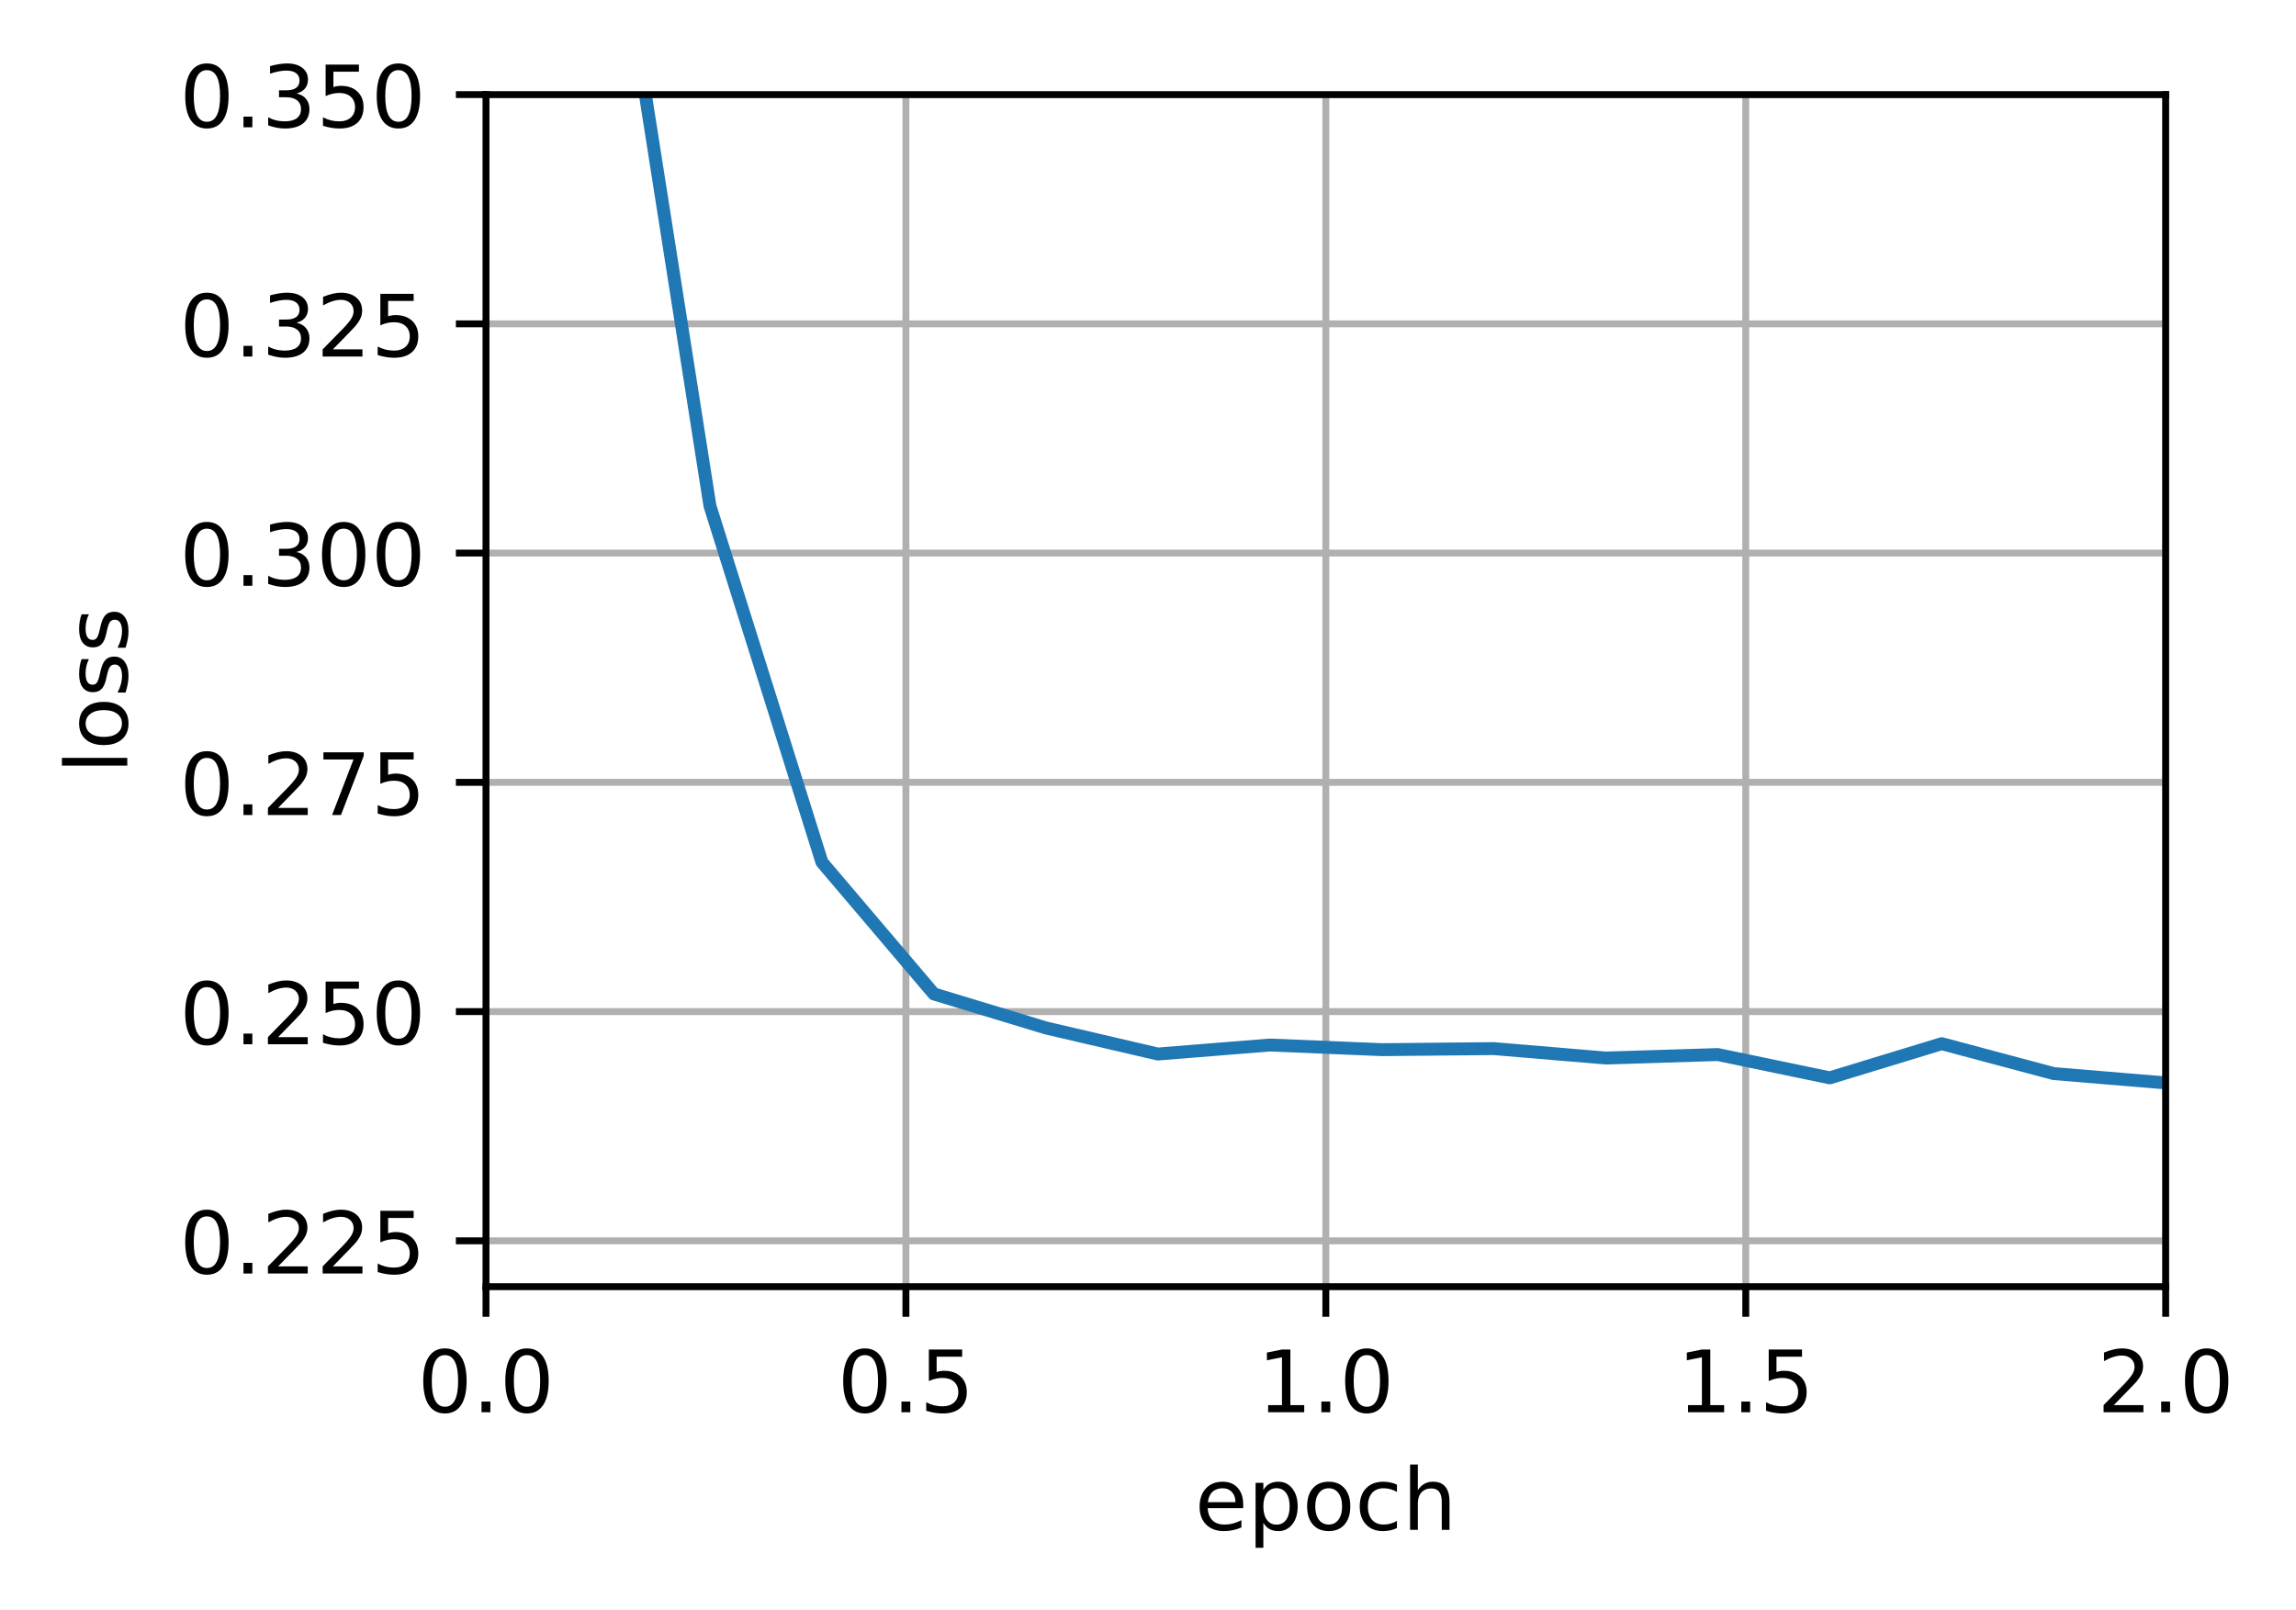
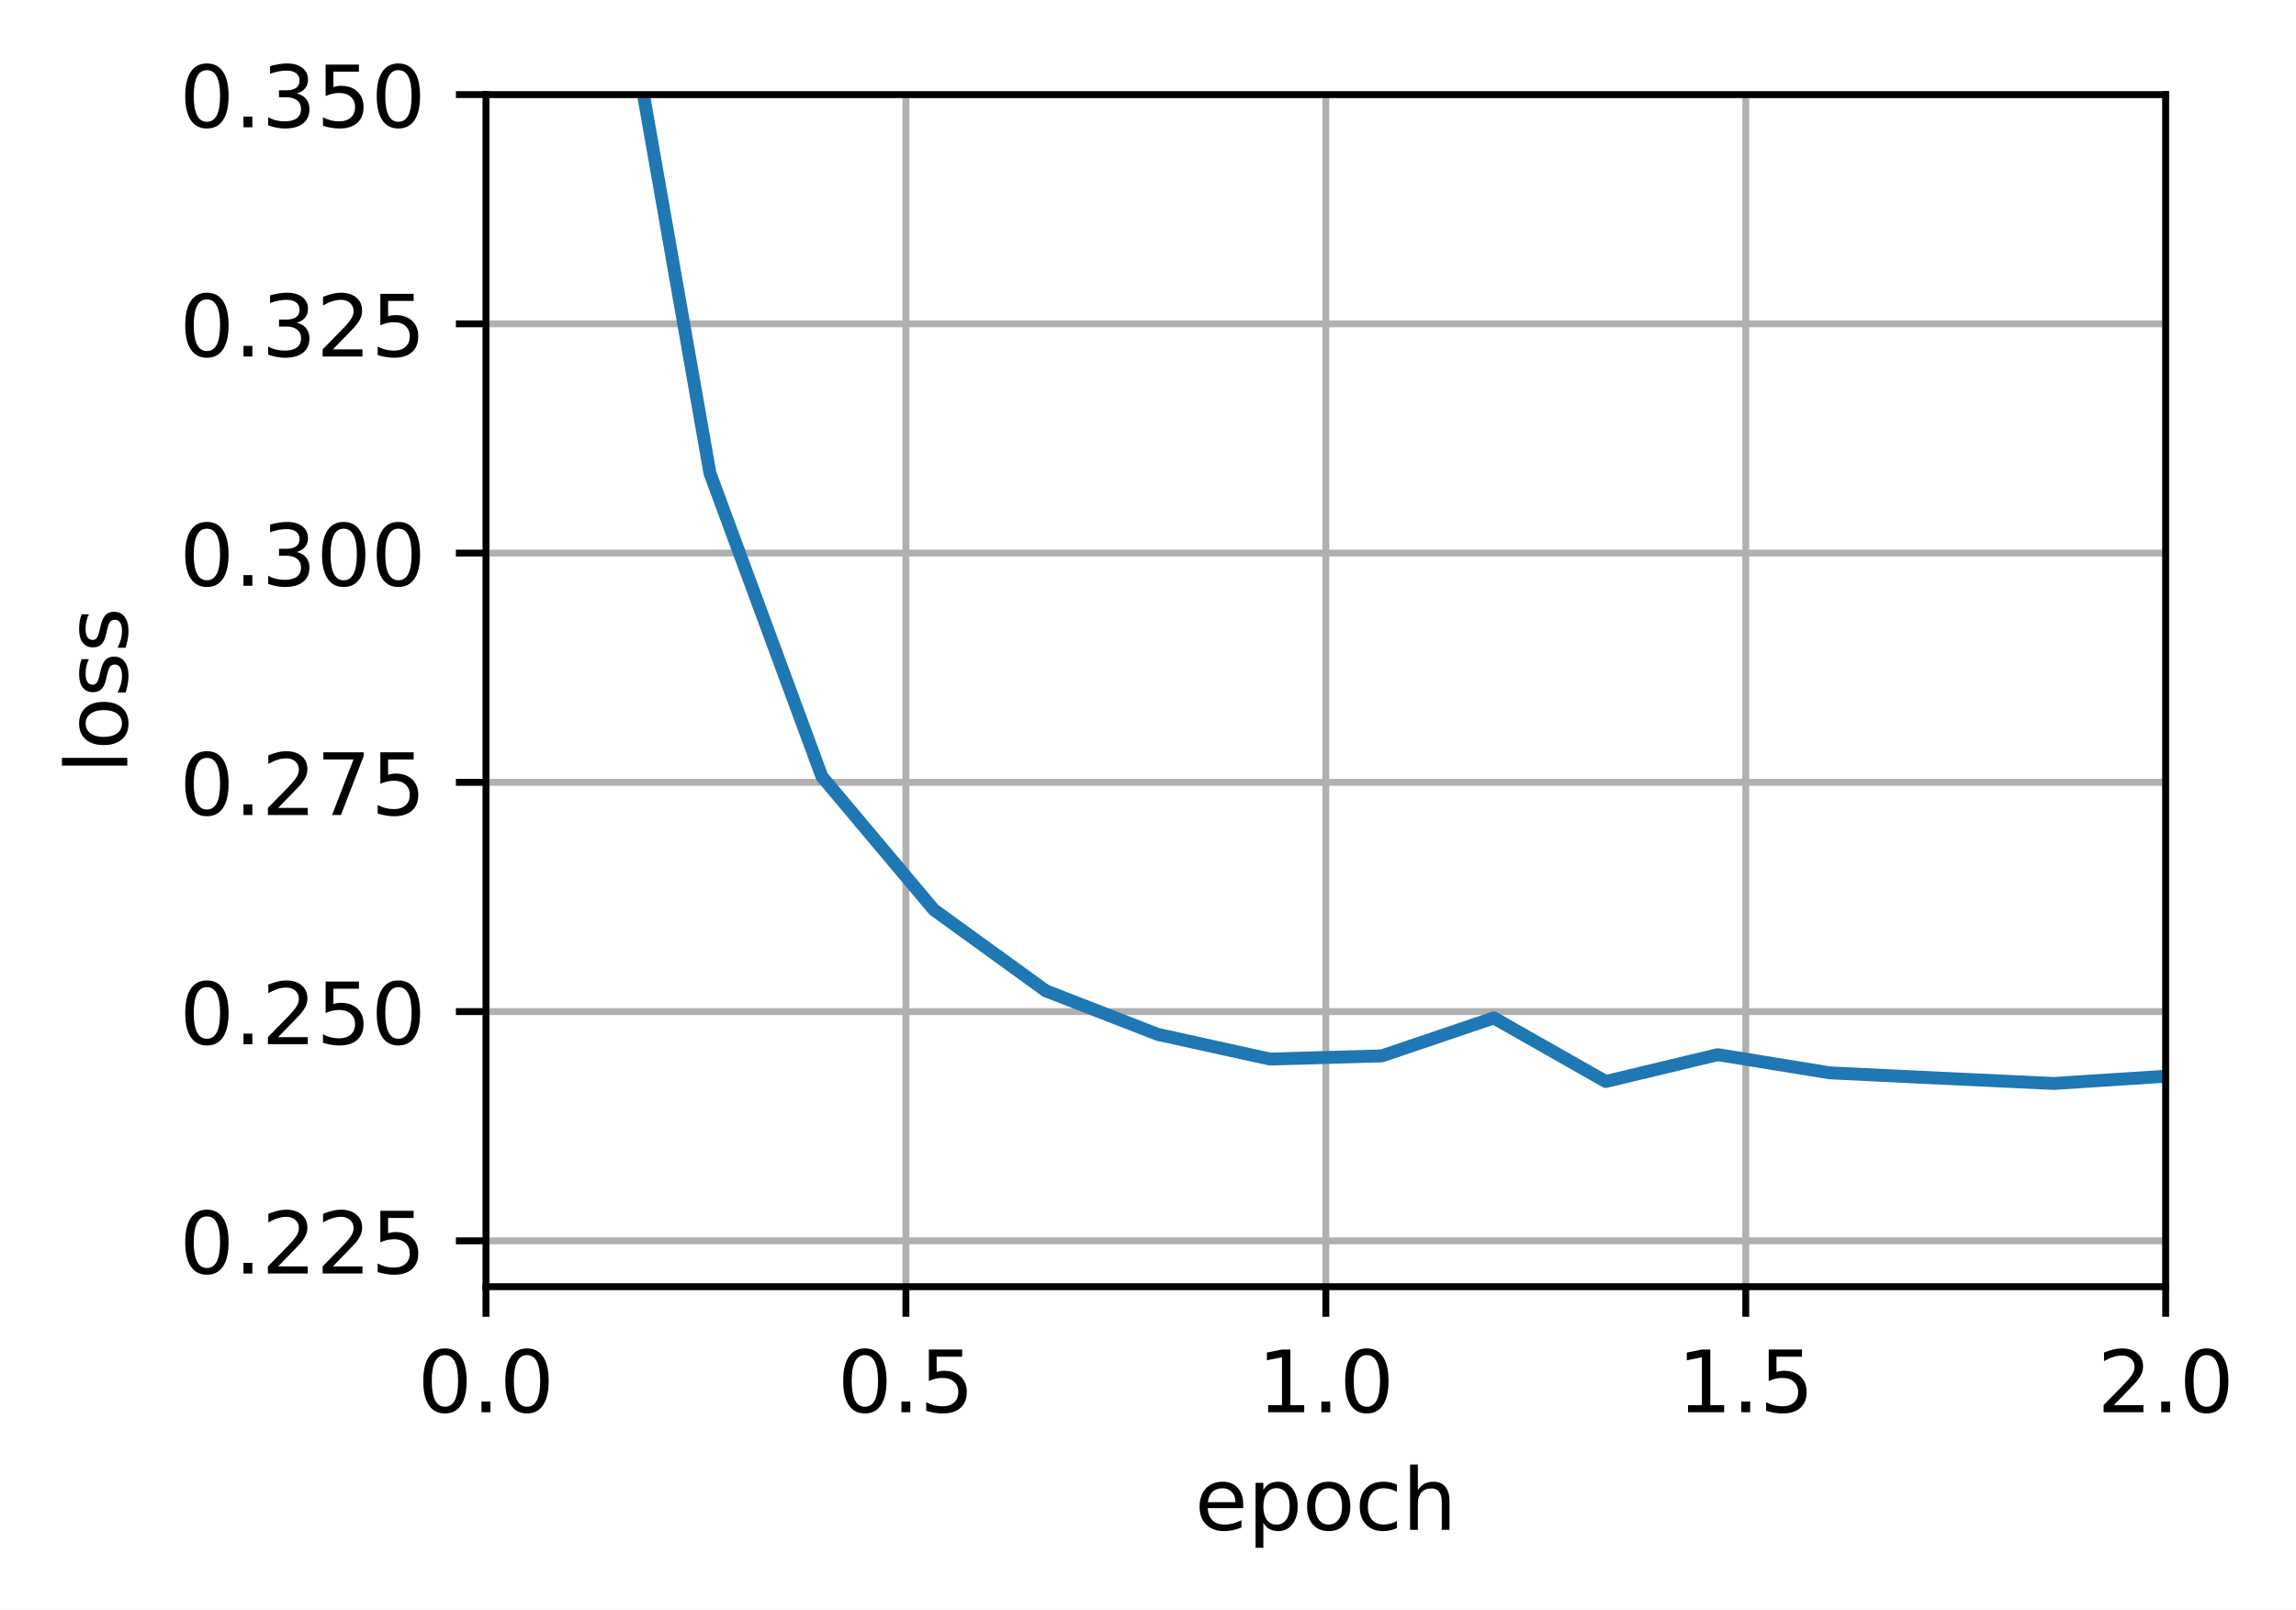
<svg xmlns="http://www.w3.org/2000/svg" xmlns:xlink="http://www.w3.org/1999/xlink" width="266.958pt" height="187.155pt" viewBox="0 0 266.958 187.155" version="1.1">
  <defs>
    <style type="text/css">*{stroke-linejoin: round; stroke-linecap: butt}</style>
  </defs>
  <g id="figure_1">
    <g id="patch_1">
      <path d="M -0 187.155  L 266.958 187.155  L 266.958 -0  L -0 -0  z " style="fill: #ffffff" />
    </g>
    <g id="axes_1">
      <g id="patch_2">
        <path d="M 56.506 149.599  L 251.806 149.599  L 251.806 10.999  L 56.506 10.999  z " style="fill: #ffffff" />
      </g>
      <g id="matplotlib.axis_1">
        <g id="xtick_1">
          <g id="line2d_1">
-             <path d="M 56.506 149.599  L 56.506 10.999  " clip-path="url(#pa3a2c71edf)" style="fill: none; stroke: #b0b0b0; stroke-width: 0.8; stroke-linecap: square" />
+             <path d="M 56.506 149.599  L 56.506 10.999  " clip-path="url(#pd5ef14e389)" style="fill: none; stroke: #b0b0b0; stroke-width: 0.8; stroke-linecap: square" />
          </g>
          <g id="line2d_2">
            <defs>
-               <path id="mab7c7b6223" d="M 0 0  L 0 3.5  " style="stroke: #000000; stroke-width: 0.8" />
-             </defs>
-             <g>
-               <use xlink:href="#mab7c7b6223" x="56.506" y="149.599" style="stroke: #000000; stroke-width: 0.8" />
+               <path id="m2b97b6ad33" d="M 0 0  L 0 3.5  " style="stroke: #000000; stroke-width: 0.8" />
+             </defs>
+             <g>
+               <use xlink:href="#m2b97b6ad33" x="56.506" y="149.599" style="stroke: #000000; stroke-width: 0.8" />
            </g>
          </g>
          <g id="text_1">
            <g transform="translate(48.55469 164.1977) scale(0.1 -0.1)">
              <defs>
                <path id="DejaVuSans-30" d="M 2034 4250  Q 1547 4250 1301 3770  Q 1056 3291 1056 2328  Q 1056 1369 1301 889  Q 1547 409 2034 409  Q 2525 409 2770 889  Q 3016 1369 3016 2328  Q 3016 3291 2770 3770  Q 2525 4250 2034 4250  z M 2034 4750  Q 2819 4750 3233 4129  Q 3647 3509 3647 2328  Q 3647 1150 3233 529  Q 2819 -91 2034 -91  Q 1250 -91 836 529  Q 422 1150 422 2328  Q 422 3509 836 4129  Q 1250 4750 2034 4750  z " transform="scale(0.015625)" />
                <path id="DejaVuSans-2e" d="M 684 794  L 1344 794  L 1344 0  L 684 0  L 684 794  z " transform="scale(0.015625)" />
              </defs>
              <use xlink:href="#DejaVuSans-30" />
              <use xlink:href="#DejaVuSans-2e" x="63.623" />
              <use xlink:href="#DejaVuSans-30" x="95.41" />
            </g>
          </g>
        </g>
        <g id="xtick_2">
          <g id="line2d_3">
-             <path d="M 105.331 149.599  L 105.331 10.999  " clip-path="url(#pa3a2c71edf)" style="fill: none; stroke: #b0b0b0; stroke-width: 0.8; stroke-linecap: square" />
+             <path d="M 105.331 149.599  L 105.331 10.999  " clip-path="url(#pd5ef14e389)" style="fill: none; stroke: #b0b0b0; stroke-width: 0.8; stroke-linecap: square" />
          </g>
          <g id="line2d_4">
            <g>
-               <use xlink:href="#mab7c7b6223" x="105.331" y="149.599" style="stroke: #000000; stroke-width: 0.8" />
+               <use xlink:href="#m2b97b6ad33" x="105.331" y="149.599" style="stroke: #000000; stroke-width: 0.8" />
            </g>
          </g>
          <g id="text_2">
            <g transform="translate(97.37969 164.1977) scale(0.1 -0.1)">
              <defs>
                <path id="DejaVuSans-35" d="M 691 4666  L 3169 4666  L 3169 4134  L 1269 4134  L 1269 2991  Q 1406 3038 1543 3061  Q 1681 3084 1819 3084  Q 2600 3084 3056 2656  Q 3513 2228 3513 1497  Q 3513 744 3044 326  Q 2575 -91 1722 -91  Q 1428 -91 1123 -41  Q 819 9 494 109  L 494 744  Q 775 591 1075 516  Q 1375 441 1709 441  Q 2250 441 2565 725  Q 2881 1009 2881 1497  Q 2881 1984 2565 2268  Q 2250 2553 1709 2553  Q 1456 2553 1204 2497  Q 953 2441 691 2322  L 691 4666  z " transform="scale(0.015625)" />
              </defs>
              <use xlink:href="#DejaVuSans-30" />
              <use xlink:href="#DejaVuSans-2e" x="63.623" />
              <use xlink:href="#DejaVuSans-35" x="95.41" />
            </g>
          </g>
        </g>
        <g id="xtick_3">
          <g id="line2d_5">
-             <path d="M 154.156 149.599  L 154.156 10.999  " clip-path="url(#pa3a2c71edf)" style="fill: none; stroke: #b0b0b0; stroke-width: 0.8; stroke-linecap: square" />
+             <path d="M 154.156 149.599  L 154.156 10.999  " clip-path="url(#pd5ef14e389)" style="fill: none; stroke: #b0b0b0; stroke-width: 0.8; stroke-linecap: square" />
          </g>
          <g id="line2d_6">
            <g>
-               <use xlink:href="#mab7c7b6223" x="154.156" y="149.599" style="stroke: #000000; stroke-width: 0.8" />
+               <use xlink:href="#m2b97b6ad33" x="154.156" y="149.599" style="stroke: #000000; stroke-width: 0.8" />
            </g>
          </g>
          <g id="text_3">
            <g transform="translate(146.2047 164.1977) scale(0.1 -0.1)">
              <defs>
                <path id="DejaVuSans-31" d="M 794 531  L 1825 531  L 1825 4091  L 703 3866  L 703 4441  L 1819 4666  L 2450 4666  L 2450 531  L 3481 531  L 3481 0  L 794 0  L 794 531  z " transform="scale(0.015625)" />
              </defs>
              <use xlink:href="#DejaVuSans-31" />
              <use xlink:href="#DejaVuSans-2e" x="63.623" />
              <use xlink:href="#DejaVuSans-30" x="95.41" />
            </g>
          </g>
        </g>
        <g id="xtick_4">
          <g id="line2d_7">
-             <path d="M 202.981 149.599  L 202.981 10.999  " clip-path="url(#pa3a2c71edf)" style="fill: none; stroke: #b0b0b0; stroke-width: 0.8; stroke-linecap: square" />
+             <path d="M 202.981 149.599  L 202.981 10.999  " clip-path="url(#pd5ef14e389)" style="fill: none; stroke: #b0b0b0; stroke-width: 0.8; stroke-linecap: square" />
          </g>
          <g id="line2d_8">
            <g>
-               <use xlink:href="#mab7c7b6223" x="202.981" y="149.599" style="stroke: #000000; stroke-width: 0.8" />
+               <use xlink:href="#m2b97b6ad33" x="202.981" y="149.599" style="stroke: #000000; stroke-width: 0.8" />
            </g>
          </g>
          <g id="text_4">
            <g transform="translate(195.0297 164.1977) scale(0.1 -0.1)">
              <use xlink:href="#DejaVuSans-31" />
              <use xlink:href="#DejaVuSans-2e" x="63.623" />
              <use xlink:href="#DejaVuSans-35" x="95.41" />
            </g>
          </g>
        </g>
        <g id="xtick_5">
          <g id="line2d_9">
-             <path d="M 251.806 149.599  L 251.806 10.999  " clip-path="url(#pa3a2c71edf)" style="fill: none; stroke: #b0b0b0; stroke-width: 0.8; stroke-linecap: square" />
+             <path d="M 251.806 149.599  L 251.806 10.999  " clip-path="url(#pd5ef14e389)" style="fill: none; stroke: #b0b0b0; stroke-width: 0.8; stroke-linecap: square" />
          </g>
          <g id="line2d_10">
            <g>
-               <use xlink:href="#mab7c7b6223" x="251.806" y="149.599" style="stroke: #000000; stroke-width: 0.8" />
+               <use xlink:href="#m2b97b6ad33" x="251.806" y="149.599" style="stroke: #000000; stroke-width: 0.8" />
            </g>
          </g>
          <g id="text_5">
            <g transform="translate(243.8547 164.1977) scale(0.1 -0.1)">
              <defs>
                <path id="DejaVuSans-32" d="M 1228 531  L 3431 531  L 3431 0  L 469 0  L 469 531  Q 828 903 1448 1529  Q 2069 2156 2228 2338  Q 2531 2678 2651 2914  Q 2772 3150 2772 3378  Q 2772 3750 2511 3984  Q 2250 4219 1831 4219  Q 1534 4219 1204 4116  Q 875 4013 500 3803  L 500 4441  Q 881 4594 1212 4672  Q 1544 4750 1819 4750  Q 2544 4750 2975 4387  Q 3406 4025 3406 3419  Q 3406 3131 3298 2873  Q 3191 2616 2906 2266  Q 2828 2175 2409 1742  Q 1991 1309 1228 531  z " transform="scale(0.015625)" />
              </defs>
              <use xlink:href="#DejaVuSans-32" />
              <use xlink:href="#DejaVuSans-2e" x="63.623" />
              <use xlink:href="#DejaVuSans-30" x="95.41" />
            </g>
          </g>
        </g>
        <g id="text_6">
          <g transform="translate(138.9281 177.8758) scale(0.1 -0.1)">
            <defs>
              <path id="DejaVuSans-65" d="M 3597 1894  L 3597 1613  L 953 1613  Q 991 1019 1311 708  Q 1631 397 2203 397  Q 2534 397 2845 478  Q 3156 559 3463 722  L 3463 178  Q 3153 47 2828 -22  Q 2503 -91 2169 -91  Q 1331 -91 842 396  Q 353 884 353 1716  Q 353 2575 817 3079  Q 1281 3584 2069 3584  Q 2775 3584 3186 3129  Q 3597 2675 3597 1894  z M 3022 2063  Q 3016 2534 2758 2815  Q 2500 3097 2075 3097  Q 1594 3097 1305 2825  Q 1016 2553 972 2059  L 3022 2063  z " transform="scale(0.015625)" />
              <path id="DejaVuSans-70" d="M 1159 525  L 1159 -1331  L 581 -1331  L 581 3500  L 1159 3500  L 1159 2969  Q 1341 3281 1617 3432  Q 1894 3584 2278 3584  Q 2916 3584 3314 3078  Q 3713 2572 3713 1747  Q 3713 922 3314 415  Q 2916 -91 2278 -91  Q 1894 -91 1617 61  Q 1341 213 1159 525  z M 3116 1747  Q 3116 2381 2855 2742  Q 2594 3103 2138 3103  Q 1681 3103 1420 2742  Q 1159 2381 1159 1747  Q 1159 1113 1420 752  Q 1681 391 2138 391  Q 2594 391 2855 752  Q 3116 1113 3116 1747  z " transform="scale(0.015625)" />
              <path id="DejaVuSans-6f" d="M 1959 3097  Q 1497 3097 1228 2736  Q 959 2375 959 1747  Q 959 1119 1226 758  Q 1494 397 1959 397  Q 2419 397 2687 759  Q 2956 1122 2956 1747  Q 2956 2369 2687 2733  Q 2419 3097 1959 3097  z M 1959 3584  Q 2709 3584 3137 3096  Q 3566 2609 3566 1747  Q 3566 888 3137 398  Q 2709 -91 1959 -91  Q 1206 -91 779 398  Q 353 888 353 1747  Q 353 2609 779 3096  Q 1206 3584 1959 3584  z " transform="scale(0.015625)" />
              <path id="DejaVuSans-63" d="M 3122 3366  L 3122 2828  Q 2878 2963 2633 3030  Q 2388 3097 2138 3097  Q 1578 3097 1268 2742  Q 959 2388 959 1747  Q 959 1106 1268 751  Q 1578 397 2138 397  Q 2388 397 2633 464  Q 2878 531 3122 666  L 3122 134  Q 2881 22 2623 -34  Q 2366 -91 2075 -91  Q 1284 -91 818 406  Q 353 903 353 1747  Q 353 2603 823 3093  Q 1294 3584 2113 3584  Q 2378 3584 2631 3529  Q 2884 3475 3122 3366  z " transform="scale(0.015625)" />
              <path id="DejaVuSans-68" d="M 3513 2113  L 3513 0  L 2938 0  L 2938 2094  Q 2938 2591 2744 2837  Q 2550 3084 2163 3084  Q 1697 3084 1428 2787  Q 1159 2491 1159 1978  L 1159 0  L 581 0  L 581 4863  L 1159 4863  L 1159 2956  Q 1366 3272 1645 3428  Q 1925 3584 2291 3584  Q 2894 3584 3203 3211  Q 3513 2838 3513 2113  z " transform="scale(0.015625)" />
            </defs>
            <use xlink:href="#DejaVuSans-65" />
            <use xlink:href="#DejaVuSans-70" x="61.523" />
            <use xlink:href="#DejaVuSans-6f" x="125" />
            <use xlink:href="#DejaVuSans-63" x="186.182" />
            <use xlink:href="#DejaVuSans-68" x="241.162" />
          </g>
        </g>
      </g>
      <g id="matplotlib.axis_2">
        <g id="ytick_1">
          <g id="line2d_11">
-             <path d="M 56.506 144.268  L 251.806 144.268  " clip-path="url(#pa3a2c71edf)" style="fill: none; stroke: #b0b0b0; stroke-width: 0.8; stroke-linecap: square" />
+             <path d="M 56.506 144.268  L 251.806 144.268  " clip-path="url(#pd5ef14e389)" style="fill: none; stroke: #b0b0b0; stroke-width: 0.8; stroke-linecap: square" />
          </g>
          <g id="line2d_12">
            <defs>
-               <path id="m1f6025b18d" d="M 0 0  L -3.5 0  " style="stroke: #000000; stroke-width: 0.8" />
-             </defs>
-             <g>
-               <use xlink:href="#m1f6025b18d" x="56.506" y="144.268" style="stroke: #000000; stroke-width: 0.8" />
+               <path id="m6fa9de7b51" d="M 0 0  L -3.5 0  " style="stroke: #000000; stroke-width: 0.8" />
+             </defs>
+             <g>
+               <use xlink:href="#m6fa9de7b51" x="56.506" y="144.268" style="stroke: #000000; stroke-width: 0.8" />
            </g>
          </g>
          <g id="text_7">
            <g transform="translate(20.87813 148.0677) scale(0.1 -0.1)">
              <use xlink:href="#DejaVuSans-30" />
              <use xlink:href="#DejaVuSans-2e" x="63.623" />
              <use xlink:href="#DejaVuSans-32" x="95.41" />
              <use xlink:href="#DejaVuSans-32" x="159.033" />
              <use xlink:href="#DejaVuSans-35" x="222.656" />
            </g>
          </g>
        </g>
        <g id="ytick_2">
          <g id="line2d_13">
-             <path d="M 56.506 117.615  L 251.806 117.615  " clip-path="url(#pa3a2c71edf)" style="fill: none; stroke: #b0b0b0; stroke-width: 0.8; stroke-linecap: square" />
+             <path d="M 56.506 117.615  L 251.806 117.615  " clip-path="url(#pd5ef14e389)" style="fill: none; stroke: #b0b0b0; stroke-width: 0.8; stroke-linecap: square" />
          </g>
          <g id="line2d_14">
            <g>
-               <use xlink:href="#m1f6025b18d" x="56.506" y="117.615" style="stroke: #000000; stroke-width: 0.8" />
+               <use xlink:href="#m6fa9de7b51" x="56.506" y="117.615" style="stroke: #000000; stroke-width: 0.8" />
            </g>
          </g>
          <g id="text_8">
            <g transform="translate(20.87813 121.4138) scale(0.1 -0.1)">
              <use xlink:href="#DejaVuSans-30" />
              <use xlink:href="#DejaVuSans-2e" x="63.623" />
              <use xlink:href="#DejaVuSans-32" x="95.41" />
              <use xlink:href="#DejaVuSans-35" x="159.033" />
              <use xlink:href="#DejaVuSans-30" x="222.656" />
            </g>
          </g>
        </g>
        <g id="ytick_3">
          <g id="line2d_15">
-             <path d="M 56.506 90.961  L 251.806 90.961  " clip-path="url(#pa3a2c71edf)" style="fill: none; stroke: #b0b0b0; stroke-width: 0.8; stroke-linecap: square" />
+             <path d="M 56.506 90.961  L 251.806 90.961  " clip-path="url(#pd5ef14e389)" style="fill: none; stroke: #b0b0b0; stroke-width: 0.8; stroke-linecap: square" />
          </g>
          <g id="line2d_16">
            <g>
-               <use xlink:href="#m1f6025b18d" x="56.506" y="90.961" style="stroke: #000000; stroke-width: 0.8" />
+               <use xlink:href="#m6fa9de7b51" x="56.506" y="90.961" style="stroke: #000000; stroke-width: 0.8" />
            </g>
          </g>
          <g id="text_9">
            <g transform="translate(20.87813 94.75998) scale(0.1 -0.1)">
              <defs>
                <path id="DejaVuSans-37" d="M 525 4666  L 3525 4666  L 3525 4397  L 1831 0  L 1172 0  L 2766 4134  L 525 4134  L 525 4666  z " transform="scale(0.015625)" />
              </defs>
              <use xlink:href="#DejaVuSans-30" />
              <use xlink:href="#DejaVuSans-2e" x="63.623" />
              <use xlink:href="#DejaVuSans-32" x="95.41" />
              <use xlink:href="#DejaVuSans-37" x="159.033" />
              <use xlink:href="#DejaVuSans-35" x="222.656" />
            </g>
          </g>
        </g>
        <g id="ytick_4">
          <g id="line2d_17">
-             <path d="M 56.506 64.307  L 251.806 64.307  " clip-path="url(#pa3a2c71edf)" style="fill: none; stroke: #b0b0b0; stroke-width: 0.8; stroke-linecap: square" />
+             <path d="M 56.506 64.307  L 251.806 64.307  " clip-path="url(#pd5ef14e389)" style="fill: none; stroke: #b0b0b0; stroke-width: 0.8; stroke-linecap: square" />
          </g>
          <g id="line2d_18">
            <g>
-               <use xlink:href="#m1f6025b18d" x="56.506" y="64.307" style="stroke: #000000; stroke-width: 0.8" />
+               <use xlink:href="#m6fa9de7b51" x="56.506" y="64.307" style="stroke: #000000; stroke-width: 0.8" />
            </g>
          </g>
          <g id="text_10">
            <g transform="translate(20.87813 68.10613) scale(0.1 -0.1)">
              <defs>
                <path id="DejaVuSans-33" d="M 2597 2516  Q 3050 2419 3304 2112  Q 3559 1806 3559 1356  Q 3559 666 3084 287  Q 2609 -91 1734 -91  Q 1441 -91 1130 -33  Q 819 25 488 141  L 488 750  Q 750 597 1062 519  Q 1375 441 1716 441  Q 2309 441 2620 675  Q 2931 909 2931 1356  Q 2931 1769 2642 2001  Q 2353 2234 1838 2234  L 1294 2234  L 1294 2753  L 1863 2753  Q 2328 2753 2575 2939  Q 2822 3125 2822 3475  Q 2822 3834 2567 4026  Q 2313 4219 1838 4219  Q 1578 4219 1281 4162  Q 984 4106 628 3988  L 628 4550  Q 988 4650 1302 4700  Q 1616 4750 1894 4750  Q 2613 4750 3031 4423  Q 3450 4097 3450 3541  Q 3450 3153 3228 2886  Q 3006 2619 2597 2516  z " transform="scale(0.015625)" />
              </defs>
              <use xlink:href="#DejaVuSans-30" />
              <use xlink:href="#DejaVuSans-2e" x="63.623" />
              <use xlink:href="#DejaVuSans-33" x="95.41" />
              <use xlink:href="#DejaVuSans-30" x="159.033" />
              <use xlink:href="#DejaVuSans-30" x="222.656" />
            </g>
          </g>
        </g>
        <g id="ytick_5">
          <g id="line2d_19">
-             <path d="M 56.506 37.653  L 251.806 37.653  " clip-path="url(#pa3a2c71edf)" style="fill: none; stroke: #b0b0b0; stroke-width: 0.8; stroke-linecap: square" />
+             <path d="M 56.506 37.653  L 251.806 37.653  " clip-path="url(#pd5ef14e389)" style="fill: none; stroke: #b0b0b0; stroke-width: 0.8; stroke-linecap: square" />
          </g>
          <g id="line2d_20">
            <g>
-               <use xlink:href="#m1f6025b18d" x="56.506" y="37.653" style="stroke: #000000; stroke-width: 0.8" />
+               <use xlink:href="#m6fa9de7b51" x="56.506" y="37.653" style="stroke: #000000; stroke-width: 0.8" />
            </g>
          </g>
          <g id="text_11">
            <g transform="translate(20.87813 41.45228) scale(0.1 -0.1)">
              <use xlink:href="#DejaVuSans-30" />
              <use xlink:href="#DejaVuSans-2e" x="63.623" />
              <use xlink:href="#DejaVuSans-33" x="95.41" />
              <use xlink:href="#DejaVuSans-32" x="159.033" />
              <use xlink:href="#DejaVuSans-35" x="222.656" />
            </g>
          </g>
        </g>
        <g id="ytick_6">
          <g id="line2d_21">
-             <path d="M 56.506 10.999  L 251.806 10.999  " clip-path="url(#pa3a2c71edf)" style="fill: none; stroke: #b0b0b0; stroke-width: 0.8; stroke-linecap: square" />
+             <path d="M 56.506 10.999  L 251.806 10.999  " clip-path="url(#pd5ef14e389)" style="fill: none; stroke: #b0b0b0; stroke-width: 0.8; stroke-linecap: square" />
          </g>
          <g id="line2d_22">
            <g>
-               <use xlink:href="#m1f6025b18d" x="56.506" y="10.999" style="stroke: #000000; stroke-width: 0.8" />
+               <use xlink:href="#m6fa9de7b51" x="56.506" y="10.999" style="stroke: #000000; stroke-width: 0.8" />
            </g>
          </g>
          <g id="text_12">
            <g transform="translate(20.87813 14.79844) scale(0.1 -0.1)">
              <use xlink:href="#DejaVuSans-30" />
              <use xlink:href="#DejaVuSans-2e" x="63.623" />
              <use xlink:href="#DejaVuSans-33" x="95.41" />
              <use xlink:href="#DejaVuSans-35" x="159.033" />
              <use xlink:href="#DejaVuSans-30" x="222.656" />
            </g>
          </g>
        </g>
        <g id="text_13">
          <g transform="translate(14.79844 89.95703) rotate(-90) scale(0.1 -0.1)">
            <defs>
              <path id="DejaVuSans-6c" d="M 603 4863  L 1178 4863  L 1178 0  L 603 0  L 603 4863  z " transform="scale(0.015625)" />
              <path id="DejaVuSans-73" d="M 2834 3397  L 2834 2853  Q 2591 2978 2328 3040  Q 2066 3103 1784 3103  Q 1356 3103 1142 2972  Q 928 2841 928 2578  Q 928 2378 1081 2264  Q 1234 2150 1697 2047  L 1894 2003  Q 2506 1872 2764 1633  Q 3022 1394 3022 966  Q 3022 478 2636 193  Q 2250 -91 1575 -91  Q 1294 -91 989 -36  Q 684 19 347 128  L 347 722  Q 666 556 975 473  Q 1284 391 1588 391  Q 1994 391 2212 530  Q 2431 669 2431 922  Q 2431 1156 2273 1281  Q 2116 1406 1581 1522  L 1381 1569  Q 847 1681 609 1914  Q 372 2147 372 2553  Q 372 3047 722 3315  Q 1072 3584 1716 3584  Q 2034 3584 2315 3537  Q 2597 3491 2834 3397  z " transform="scale(0.015625)" />
            </defs>
            <use xlink:href="#DejaVuSans-6c" />
            <use xlink:href="#DejaVuSans-6f" x="27.783" />
            <use xlink:href="#DejaVuSans-73" x="88.965" />
            <use xlink:href="#DejaVuSans-73" x="141.064" />
          </g>
        </g>
      </g>
      <g id="line2d_23">
-         <path d="M 73.154 -1  L 82.546 58.817  L 95.566 100.244  L 108.586 115.564  L 121.606 119.516  L 134.626 122.55  L 147.646 121.502  L 160.666 122.042  L 173.686 121.919  L 186.706 123.015  L 199.726 122.61  L 212.746 125.318  L 225.766 121.347  L 238.786 124.823  L 251.806 125.908  " clip-path="url(#pa3a2c71edf)" style="fill: none; stroke: #1f77b4; stroke-width: 1.5; stroke-linecap: square" />
+         <path d="M 72.711 -1  L 82.546 55.012  L 95.566 90.291  L 108.586 105.779  L 121.606 115.206  L 134.626 120.268  L 147.646 123.134  L 160.666 122.765  L 173.686 118.353  L 186.706 125.743  L 199.726 122.621  L 212.746 124.736  L 225.766 125.365  L 238.786 125.972  L 251.806 125.133  " clip-path="url(#pd5ef14e389)" style="fill: none; stroke: #1f77b4; stroke-width: 1.5; stroke-linecap: square" />
      </g>
      <g id="patch_3">
        <path d="M 56.506 149.599  L 56.506 10.999  " style="fill: none; stroke: #000000; stroke-width: 0.8; stroke-linejoin: miter; stroke-linecap: square" />
      </g>
      <g id="patch_4">
        <path d="M 251.806 149.599  L 251.806 10.999  " style="fill: none; stroke: #000000; stroke-width: 0.8; stroke-linejoin: miter; stroke-linecap: square" />
      </g>
      <g id="patch_5">
        <path d="M 56.506 149.599  L 251.806 149.599  " style="fill: none; stroke: #000000; stroke-width: 0.8; stroke-linejoin: miter; stroke-linecap: square" />
      </g>
      <g id="patch_6">
        <path d="M 56.506 10.999  L 251.806 10.999  " style="fill: none; stroke: #000000; stroke-width: 0.8; stroke-linejoin: miter; stroke-linecap: square" />
      </g>
    </g>
  </g>
  <defs>
-     <clipPath id="pa3a2c71edf">
+     <clipPath id="pd5ef14e389">
      <rect x="56.506" y="10.999" width="195.3" height="138.6" />
    </clipPath>
  </defs>
</svg>
